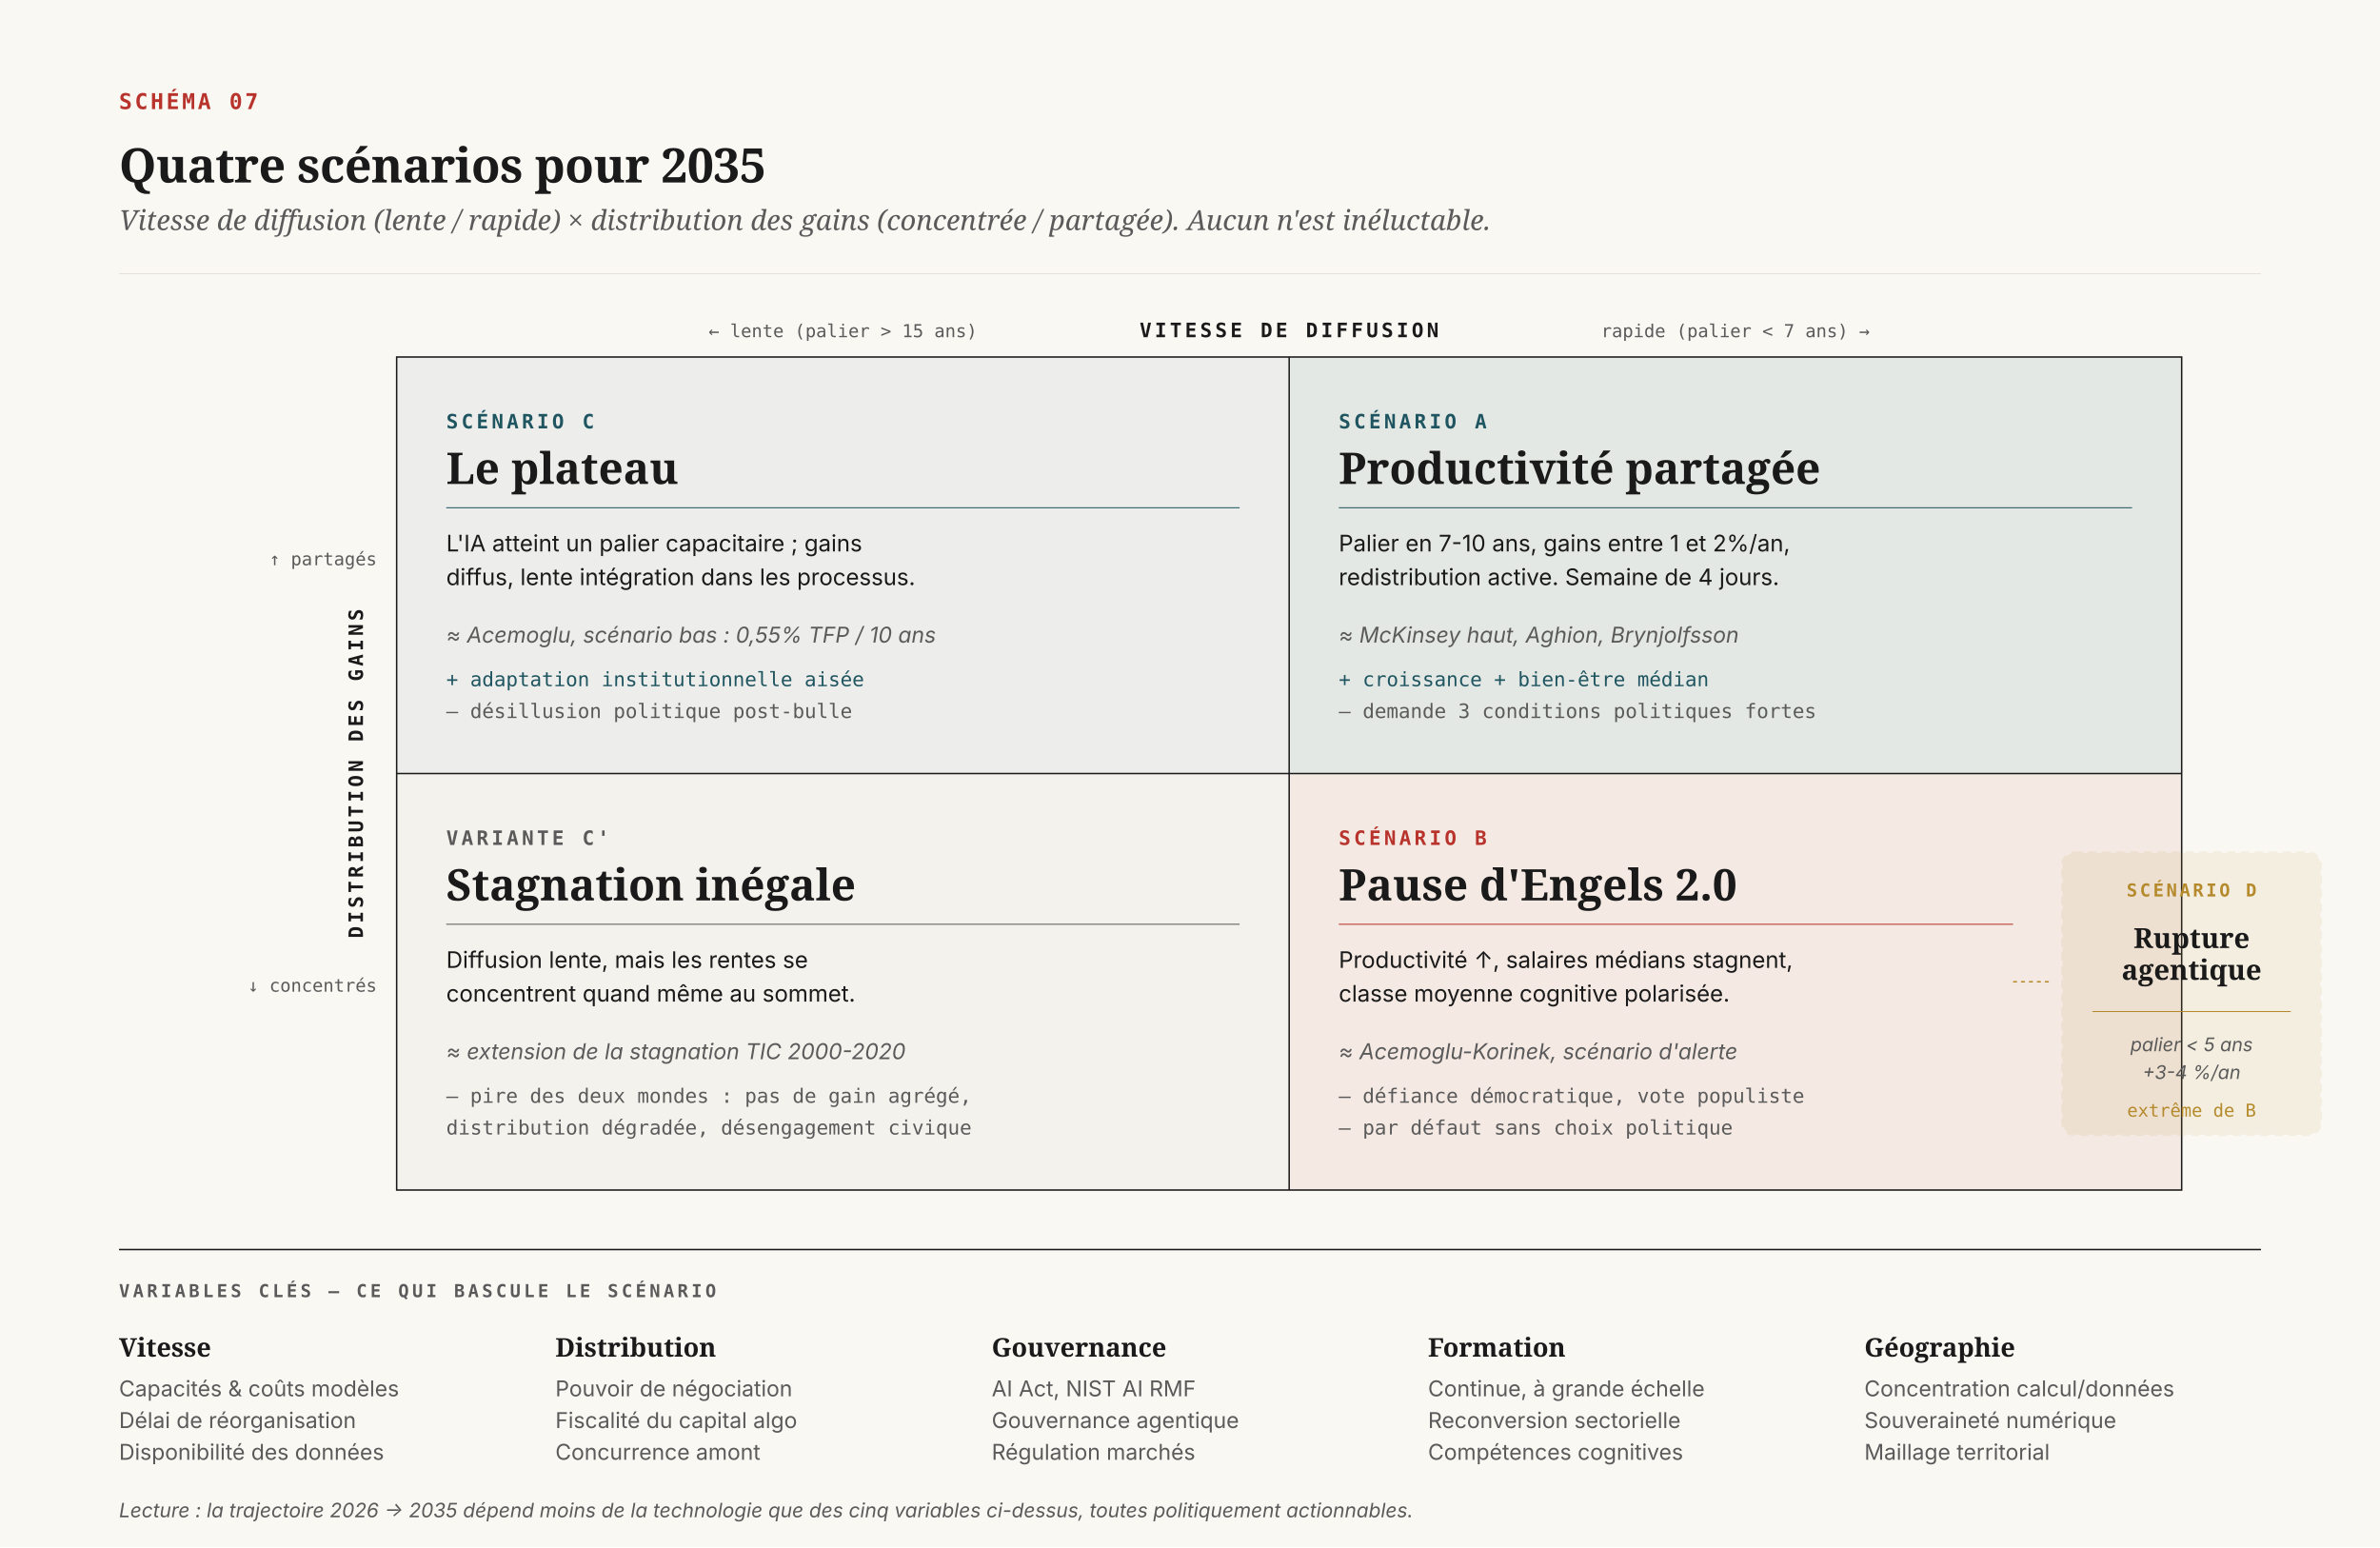
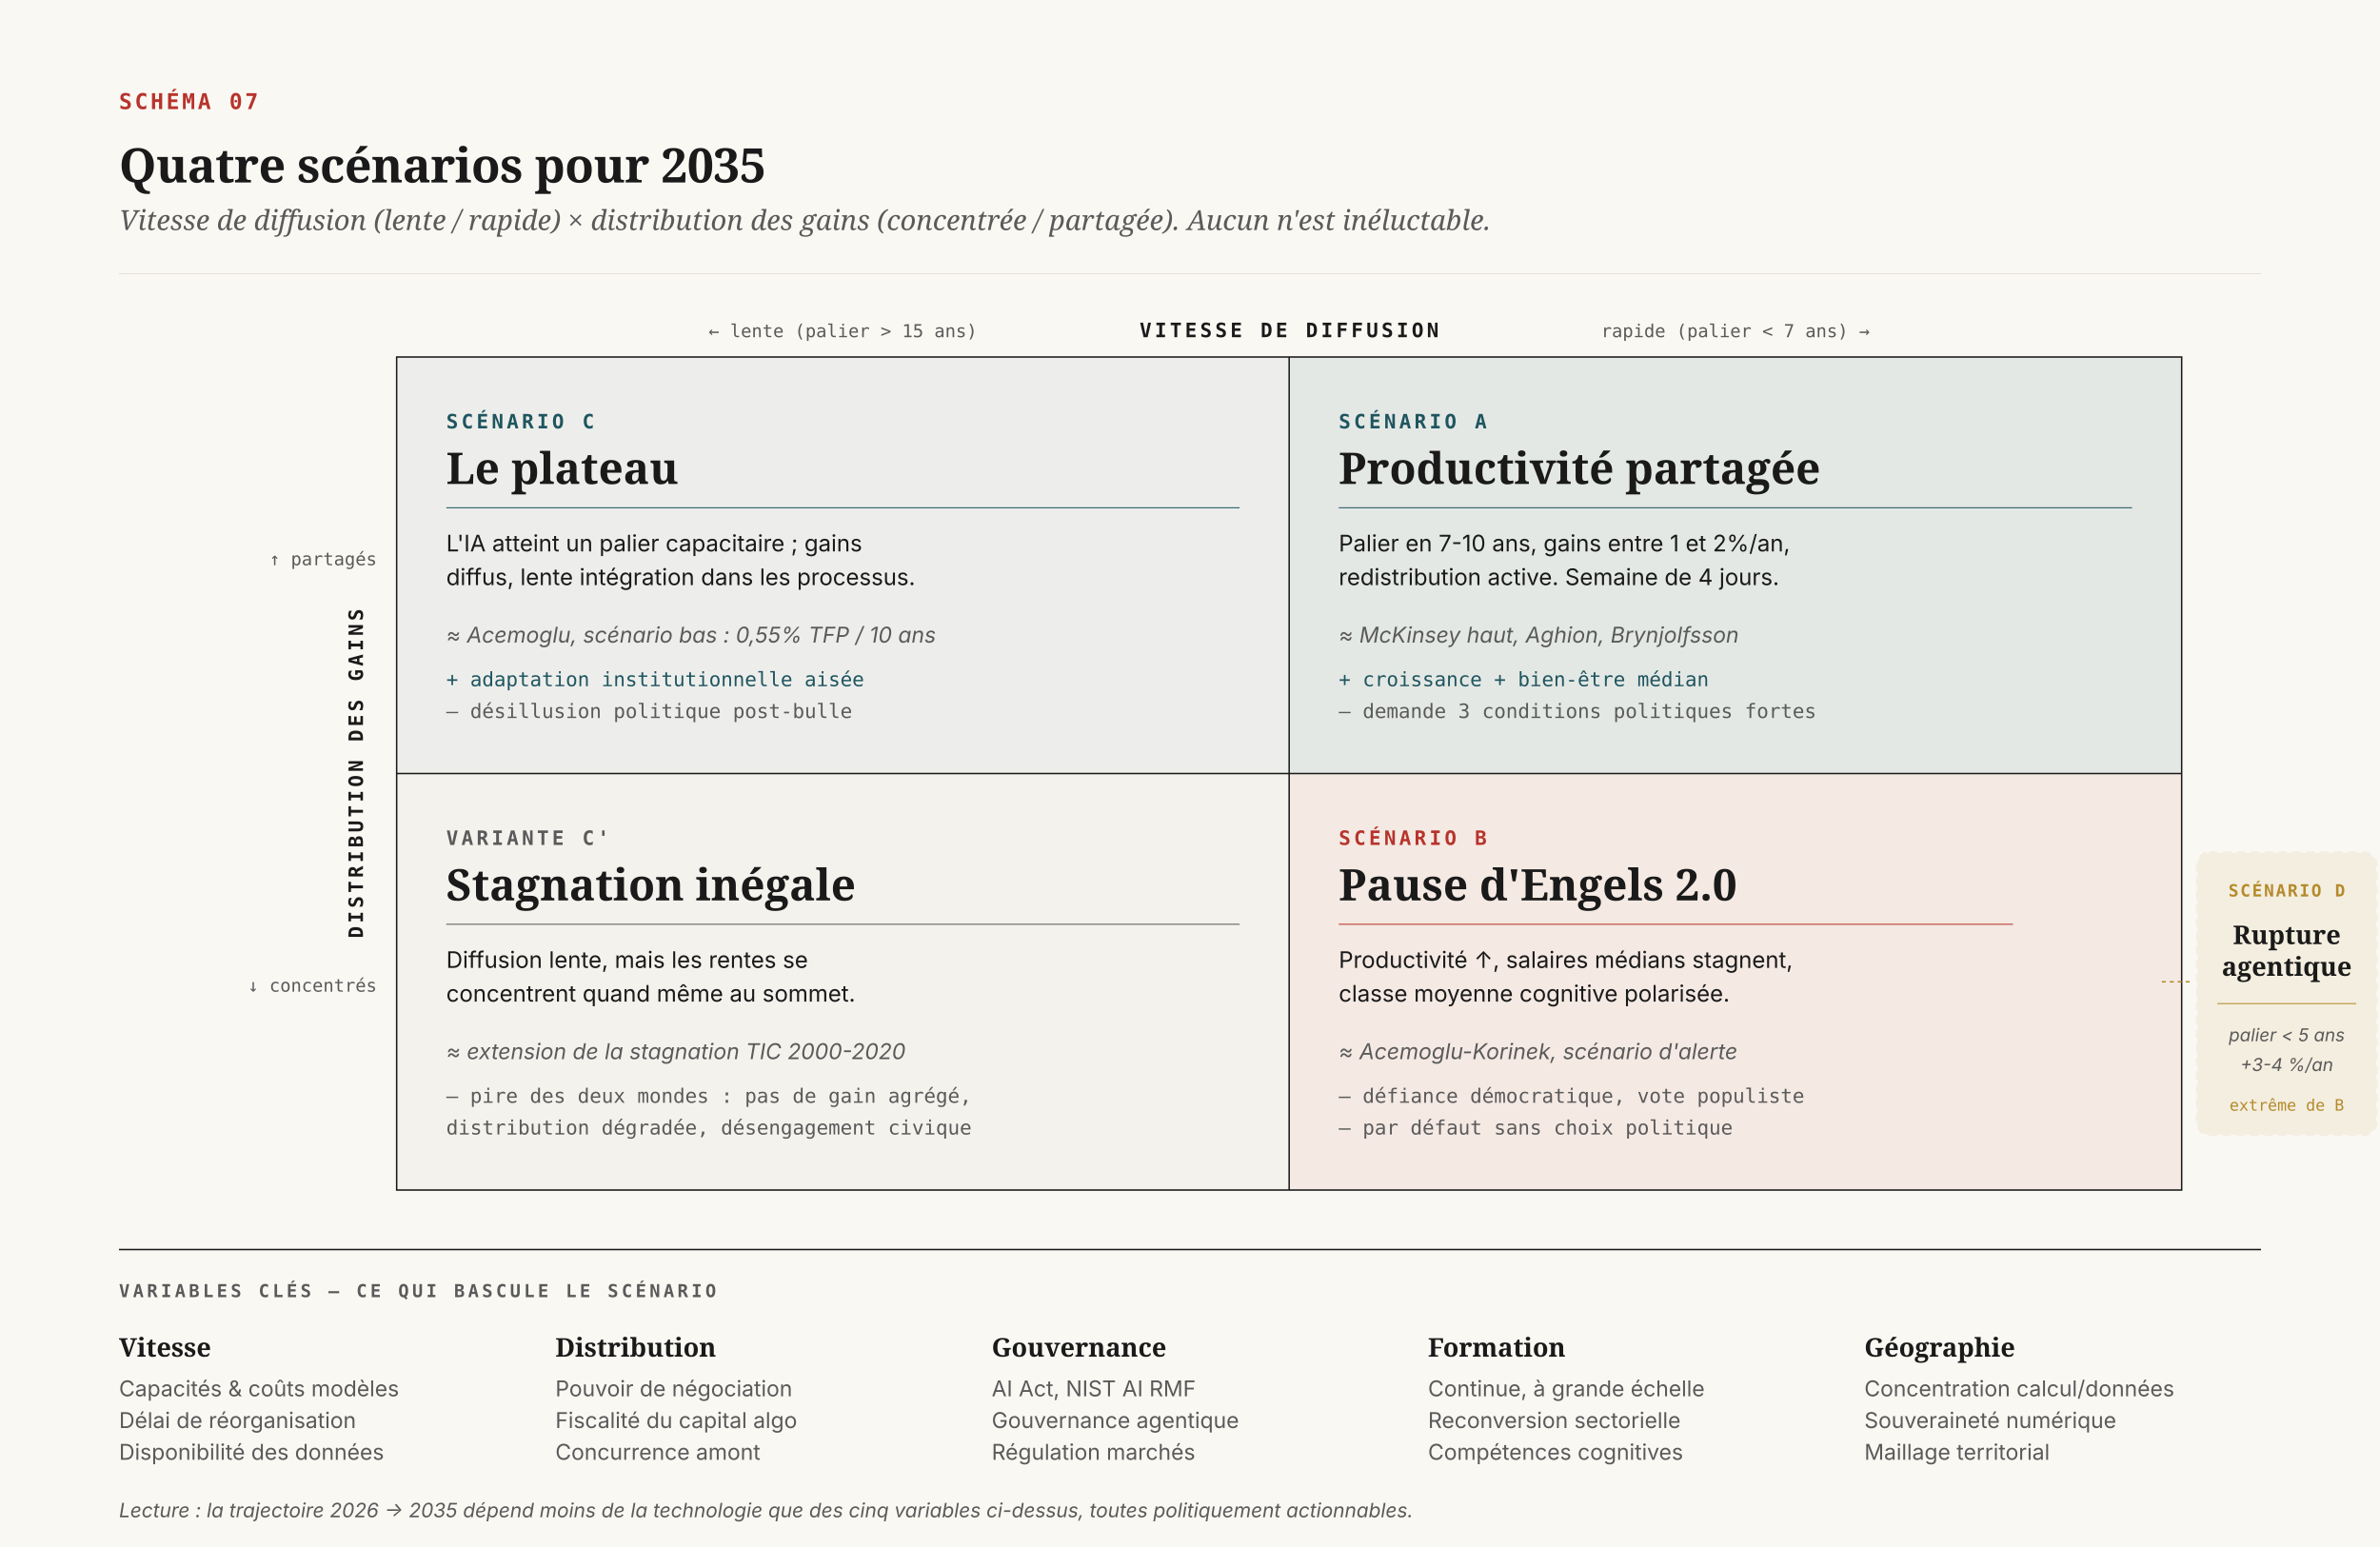
<svg xmlns="http://www.w3.org/2000/svg" viewBox="0 0 1200 780" data-schema-id="schema-07">
  <defs>
    <style>
      .display { font-family: 'Spectral', 'Playfair Display', Georgia, serif; }
      .body    { font-family: 'Inter', 'Helvetica Neue', system-ui, sans-serif; }
      .mono    { font-family: 'JetBrains Mono', 'IBM Plex Mono', monospace; }
    </style>
  </defs>
  <rect width="1200" height="780" fill="#FAF8F3" />
  <text x="60" y="55" class="mono" font-size="11" font-weight="600" letter-spacing="0.12em" fill="#B7332C">SCHÉMA 07</text>
  <text x="60" y="92" class="display" font-size="24" font-weight="600" letter-spacing="-0.01em" fill="#1A1A1A">Quatre scénarios pour 2035</text>
  <text x="60" y="116" class="display" font-size="14" font-style="italic" fill="#5A5A5A">Vitesse de diffusion (lente / rapide) × distribution des gains (concentrée / partagée). Aucun n'est inéluctable.</text>
  <line x1="60" y1="138" x2="1140" y2="138" stroke="#E5E1D8" stroke-width="0.5" />
  <line x1="650" y1="180" x2="650" y2="600" stroke="#1A1A1A" stroke-width="0.75" />
  <line x1="200" y1="390" x2="1100" y2="390" stroke="#1A1A1A" stroke-width="0.75" />
  <rect x="200" y="180" width="900" height="420" fill="none" stroke="#1A1A1A" stroke-width="0.75" />
  <text x="650" y="170" class="mono" font-size="10" font-weight="600" letter-spacing="0.16em" fill="#1A1A1A" text-anchor="middle">VITESSE DE DIFFUSION</text>
  <text x="425" y="170" class="mono" font-size="9" fill="#5A5A5A" text-anchor="middle">← lente (palier &gt; 15 ans)</text>
  <text x="875" y="170" class="mono" font-size="9" fill="#5A5A5A" text-anchor="middle">rapide (palier &lt; 7 ans) →</text>
  <text x="183" y="390" class="mono" font-size="10" font-weight="600" letter-spacing="0.16em" fill="#1A1A1A" text-anchor="middle" transform="rotate(-90, 183, 390)">DISTRIBUTION DES GAINS</text>
  <text x="190" y="285" class="mono" font-size="9" fill="#5A5A5A" text-anchor="end">↑ partagés</text>
  <text x="190" y="500" class="mono" font-size="9" fill="#5A5A5A" text-anchor="end">↓ concentrés</text>
  <rect x="200.5" y="180.5" width="449" height="209" fill="#1F5560" opacity="0.06" />
  <rect x="650.5" y="180.5" width="449" height="209" fill="#1F5560" opacity="0.10" />
  <rect x="200.5" y="390.5" width="449" height="209" fill="#5A5A5A" opacity="0.04" />
  <rect x="650.5" y="390.5" width="449" height="209" fill="#B7332C" opacity="0.08" />
  <g class="interactive" data-card="scenario-c-plateau" tabindex="0" role="button" aria-label="Scénario C — Plateau">
    <rect x="210" y="190" width="430" height="190" fill="transparent" />
    <text x="225" y="216" class="mono" font-size="10" font-weight="600" letter-spacing="0.16em" fill="#1F5560">SCÉNARIO C</text>
    <text x="225" y="244" class="display" font-size="22" font-weight="600" fill="#1A1A1A">Le plateau</text>
    <line x1="225" y1="256" x2="625" y2="256" stroke="#1F5560" stroke-width="0.5" />
    <text x="225" y="278" class="body" font-size="11.5" fill="#1A1A1A">L'IA atteint un palier capacitaire ; gains</text>
    <text x="225" y="295" class="body" font-size="11.5" fill="#1A1A1A">diffus, lente intégration dans les processus.</text>
    <text x="225" y="324" class="body" font-size="11" font-style="italic" fill="#5A5A5A">≈ Acemoglu, scénario bas : 0,55% TFP / 10 ans</text>
    <text x="225" y="346" class="mono" font-size="10" fill="#1F5560">+ adaptation institutionnelle aisée</text>
    <text x="225" y="362" class="mono" font-size="10" fill="#5A5A5A">– désillusion politique post-bulle</text>
  </g>
  <g class="interactive" data-card="scenario-a-partagee" tabindex="0" role="button" aria-label="Scénario A — Productivité partagée">
    <rect x="660" y="190" width="430" height="190" fill="transparent" />
    <text x="675" y="216" class="mono" font-size="10" font-weight="600" letter-spacing="0.16em" fill="#1F5560">SCÉNARIO A</text>
    <text x="675" y="244" class="display" font-size="22" font-weight="600" fill="#1A1A1A">Productivité partagée</text>
    <line x1="675" y1="256" x2="1075" y2="256" stroke="#1F5560" stroke-width="0.5" />
    <text x="675" y="278" class="body" font-size="11.5" fill="#1A1A1A">Palier en 7-10 ans, gains entre 1 et 2%/an,</text>
    <text x="675" y="295" class="body" font-size="11.5" fill="#1A1A1A">redistribution active. Semaine de 4 jours.</text>
    <text x="675" y="324" class="body" font-size="11" font-style="italic" fill="#5A5A5A">≈ McKinsey haut, Aghion, Brynjolfsson</text>
    <text x="675" y="346" class="mono" font-size="10" fill="#1F5560">+ croissance + bien-être médian</text>
    <text x="675" y="362" class="mono" font-size="10" fill="#5A5A5A">– demande 3 conditions politiques fortes</text>
  </g>
  <g class="interactive" data-card="scenario-c2-stagnation" tabindex="0" role="button" aria-label="Variante C' — Stagnation inégale">
    <rect x="210" y="400" width="430" height="190" fill="transparent" />
    <text x="225" y="426" class="mono" font-size="10" font-weight="600" letter-spacing="0.16em" fill="#5A5A5A">VARIANTE C'</text>
    <text x="225" y="454" class="display" font-size="22" font-weight="600" fill="#1A1A1A">Stagnation inégale</text>
    <line x1="225" y1="466" x2="625" y2="466" stroke="#5A5A5A" stroke-width="0.5" />
    <text x="225" y="488" class="body" font-size="11.5" fill="#1A1A1A">Diffusion lente, mais les rentes se</text>
    <text x="225" y="505" class="body" font-size="11.5" fill="#1A1A1A">concentrent quand même au sommet.</text>
    <text x="225" y="534" class="body" font-size="11" font-style="italic" fill="#5A5A5A">≈ extension de la stagnation TIC 2000-2020</text>
    <text x="225" y="556" class="mono" font-size="10" fill="#5A5A5A">– pire des deux mondes : pas de gain agrégé,</text>
    <text x="225" y="572" class="mono" font-size="10" fill="#5A5A5A">distribution dégradée, désengagement civique</text>
  </g>
  <g class="interactive" data-card="scenario-b-engels" tabindex="0" role="button" aria-label="Scénario B — Pause d'Engels 2.0">
    <rect x="660" y="400" width="370" height="190" fill="transparent" />
    <text x="675" y="426" class="mono" font-size="10" font-weight="600" letter-spacing="0.16em" fill="#B7332C">SCÉNARIO B</text>
    <text x="675" y="454" class="display" font-size="22" font-weight="600" fill="#1A1A1A">Pause d'Engels 2.0</text>
    <line x1="675" y1="466" x2="1015" y2="466" stroke="#B7332C" stroke-width="0.5" />
    <text x="675" y="488" class="body" font-size="11.5" fill="#1A1A1A">Productivité ↑, salaires médians stagnent,</text>
    <text x="675" y="505" class="body" font-size="11.5" fill="#1A1A1A">classe moyenne cognitive polarisée.</text>
    <text x="675" y="534" class="body" font-size="11" font-style="italic" fill="#5A5A5A">≈ Acemoglu-Korinek, scénario d'alerte</text>
    <text x="675" y="556" class="mono" font-size="10" fill="#5A5A5A">– défiance démocratique, vote populiste</text>
    <text x="675" y="572" class="mono" font-size="10" fill="#5A5A5A">– par défaut sans choix politique</text>
  </g>
  <g class="interactive" data-card="scenario-d-rupture" tabindex="0" role="button" aria-label="Scénario D — Rupture agentique">
-     <rect x="1040" y="430" width="130" height="142" rx="6" fill="#B58A2C" opacity="0.10" stroke="#B58A2C" stroke-width="1.5" stroke-dasharray="4 3" />
-     <text x="1105" y="452" class="mono" font-size="9" font-weight="600" letter-spacing="0.14em" fill="#B58A2C" text-anchor="middle">SCÉNARIO D</text>
-     <text x="1105" y="478" class="display" font-size="14" font-weight="600" fill="#1A1A1A" text-anchor="middle">Rupture</text>
-     <text x="1105" y="494" class="display" font-size="14" font-weight="600" fill="#1A1A1A" text-anchor="middle">agentique</text>
-     <line x1="1055" y1="510" x2="1155" y2="510" stroke="#B58A2C" stroke-width="0.5" />
-     <text x="1105" y="530" class="body" font-size="9.5" font-style="italic" fill="#5A5A5A" text-anchor="middle">palier &lt; 5 ans</text>
-     <text x="1105" y="544" class="body" font-size="9.5" font-style="italic" fill="#5A5A5A" text-anchor="middle">+3-4 %/an</text>
-     <text x="1105" y="563" class="mono" font-size="9" fill="#B58A2C" text-anchor="middle">extrême de B</text>
+     <rect x="1108" y="430" width="90" height="142" rx="6" fill="#B58A2C" opacity="0.10" stroke="#B58A2C" stroke-width="1.5" stroke-dasharray="4 3" />
+     <text x="1153" y="452" class="mono" font-size="8.5" font-weight="600" letter-spacing="0.10em" fill="#B58A2C" text-anchor="middle">SCÉNARIO D</text>
+     <text x="1153" y="476" class="display" font-size="13" font-weight="600" fill="#1A1A1A" text-anchor="middle">Rupture</text>
+     <text x="1153" y="492" class="display" font-size="13" font-weight="600" fill="#1A1A1A" text-anchor="middle">agentique</text>
+     <line x1="1118" y1="506" x2="1188" y2="506" stroke="#B58A2C" stroke-width="0.5" />
+     <text x="1153" y="525" class="body" font-size="9" font-style="italic" fill="#5A5A5A" text-anchor="middle">palier &lt; 5 ans</text>
+     <text x="1153" y="540" class="body" font-size="9" font-style="italic" fill="#5A5A5A" text-anchor="middle">+3-4 %/an</text>
+     <text x="1153" y="560" class="mono" font-size="8" fill="#B58A2C" text-anchor="middle">extrême de B</text>
  </g>
-   <line x1="1015" y1="495" x2="1035" y2="495" stroke="#B58A2C" stroke-width="0.75" stroke-dasharray="2 2" />
+   <line x1="1090" y1="495" x2="1106" y2="495" stroke="#B58A2C" stroke-width="0.75" stroke-dasharray="2 2" />
  <line x1="60" y1="630" x2="1140" y2="630" stroke="#1A1A1A" stroke-width="0.75" />
  <text x="60" y="654" class="mono" font-size="9" font-weight="600" letter-spacing="0.18em" fill="#5A5A5A">VARIABLES CLÉS — CE QUI BASCULE LE SCÉNARIO</text>
  <g>
    <text x="60" y="684" class="display" font-size="13" font-weight="600" fill="#1A1A1A">Vitesse</text>
    <text x="60" y="704" class="body" font-size="11" fill="#5A5A5A">Capacités &amp; coûts modèles</text>
    <text x="60" y="720" class="body" font-size="11" fill="#5A5A5A">Délai de réorganisation</text>
    <text x="60" y="736" class="body" font-size="11" fill="#5A5A5A">Disponibilité des données</text>
  </g>
  <g>
    <text x="280" y="684" class="display" font-size="13" font-weight="600" fill="#1A1A1A">Distribution</text>
    <text x="280" y="704" class="body" font-size="11" fill="#5A5A5A">Pouvoir de négociation</text>
    <text x="280" y="720" class="body" font-size="11" fill="#5A5A5A">Fiscalité du capital algo</text>
    <text x="280" y="736" class="body" font-size="11" fill="#5A5A5A">Concurrence amont</text>
  </g>
  <g>
    <text x="500" y="684" class="display" font-size="13" font-weight="600" fill="#1A1A1A">Gouvernance</text>
    <text x="500" y="704" class="body" font-size="11" fill="#5A5A5A">AI Act, NIST AI RMF</text>
    <text x="500" y="720" class="body" font-size="11" fill="#5A5A5A">Gouvernance agentique</text>
    <text x="500" y="736" class="body" font-size="11" fill="#5A5A5A">Régulation marchés</text>
  </g>
  <g>
    <text x="720" y="684" class="display" font-size="13" font-weight="600" fill="#1A1A1A">Formation</text>
    <text x="720" y="704" class="body" font-size="11" fill="#5A5A5A">Continue, à grande échelle</text>
    <text x="720" y="720" class="body" font-size="11" fill="#5A5A5A">Reconversion sectorielle</text>
    <text x="720" y="736" class="body" font-size="11" fill="#5A5A5A">Compétences cognitives</text>
  </g>
  <g>
    <text x="940" y="684" class="display" font-size="13" font-weight="600" fill="#1A1A1A">Géographie</text>
    <text x="940" y="704" class="body" font-size="11" fill="#5A5A5A">Concentration calcul/données</text>
    <text x="940" y="720" class="body" font-size="11" fill="#5A5A5A">Souveraineté numérique</text>
    <text x="940" y="736" class="body" font-size="11" fill="#5A5A5A">Maillage territorial</text>
  </g>
  <text x="60" y="765" class="body" font-size="10" font-style="italic" fill="#5A5A5A">Lecture : la trajectoire 2026 → 2035 dépend moins de la technologie que des cinq variables ci-dessus, toutes politiquement actionnables.</text>
</svg>
